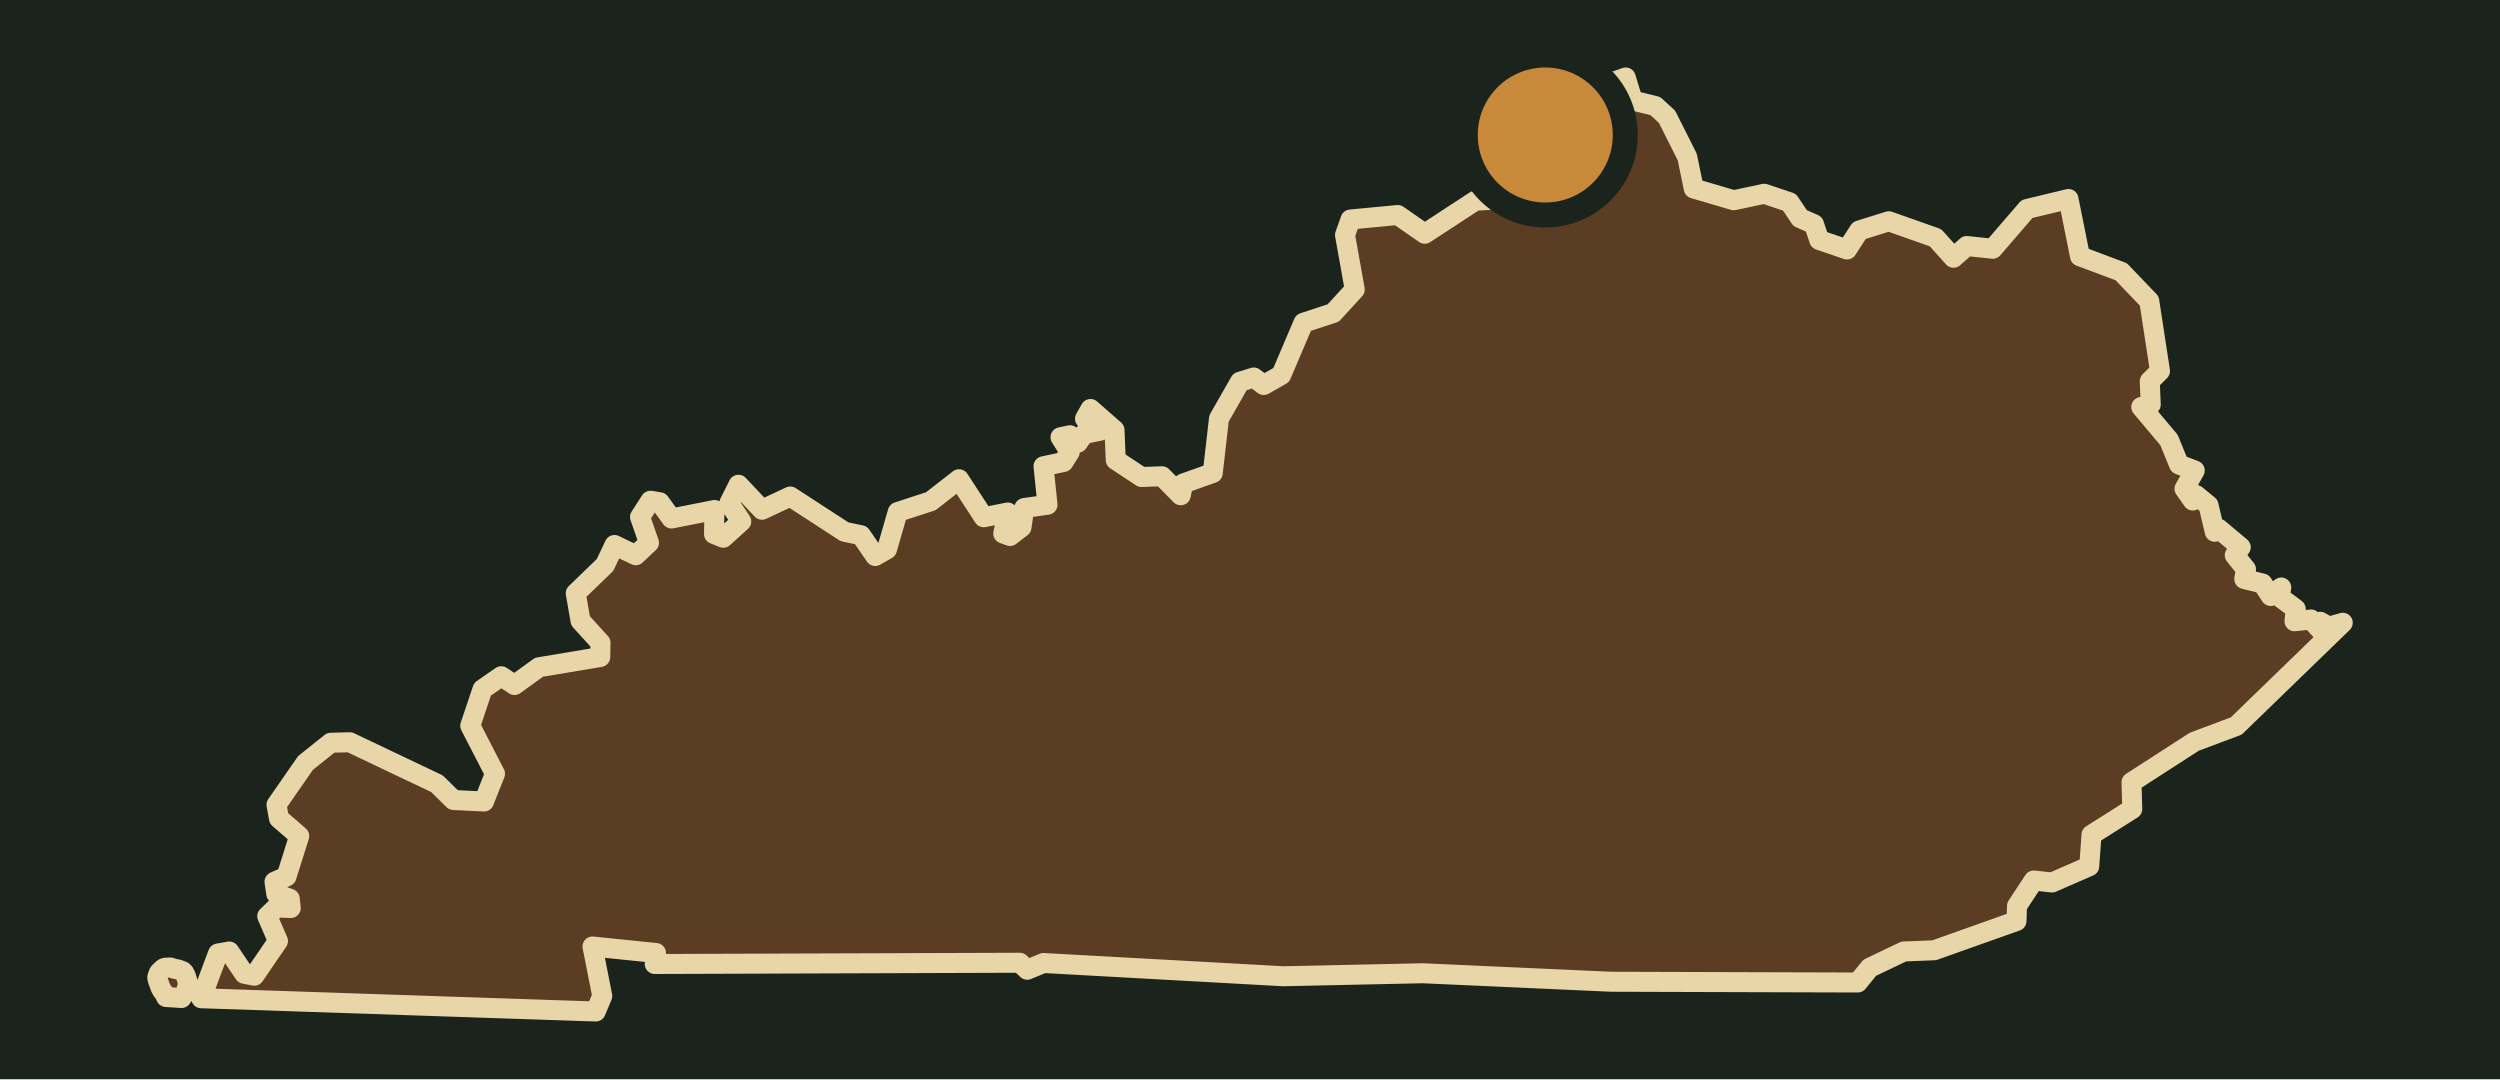
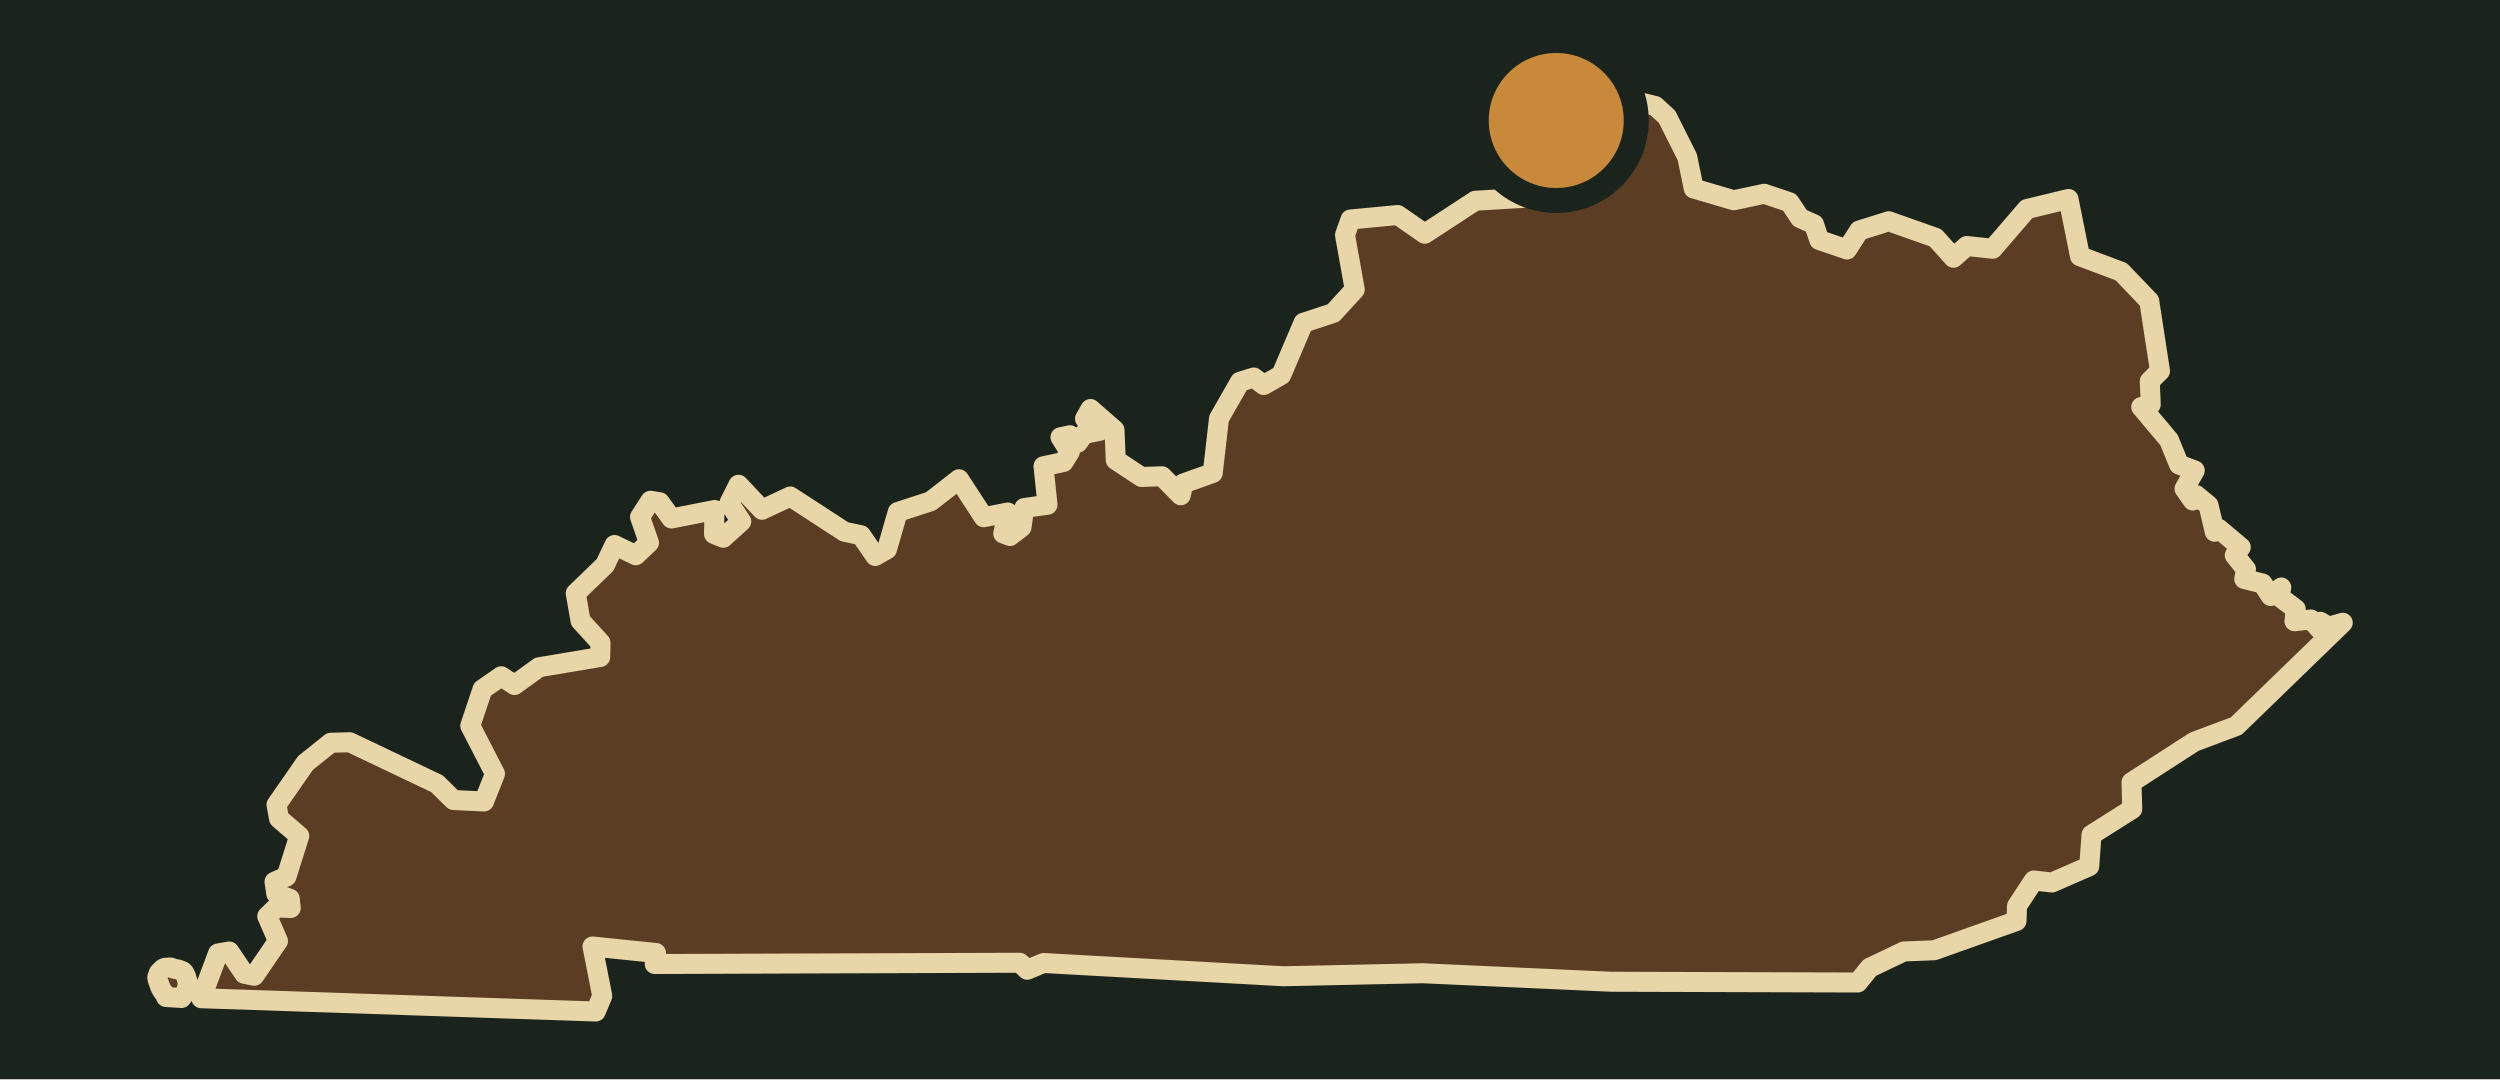
<svg xmlns="http://www.w3.org/2000/svg" viewBox="0 0 1000 431.7">
  <rect width="1000" height="431.7" fill="#1a241c" />
  <path fill="#5a3d22" stroke="#e8d5a8" stroke-width="8" stroke-linejoin="round" fill-rule="evenodd" d="M80.5 399.3L87.2 381.4L91.7 380.6L97.7 389.5L101.7 390.3L111.2 376.4L106.9 366.5L110.5 363.0L116.3 363.2L115.9 359.5L110.5 357.5L109.8 352.7L114.6 350.6L119.7 334.4L111.6 327.4L110.6 321.9L122.2 305.2L132.3 297.1L139.9 296.9L174.8 313.5L181.4 320.0L193.6 320.6L198.0 309.5L188.1 290.3L193.0 275.7L200.5 270.5L205.8 274.0L215.6 266.9L240.1 262.8L240.2 257.1L232.2 248.3L230.3 237.3L242.0 226.0L245.8 218.0L254.3 222.1L259.6 217.1L256.0 206.8L260.2 200.3L263.9 200.9L268.6 207.4L285.8 204.0L285.6 213.6L289.3 215.1L296.5 208.6L291.7 201.3L295.4 193.9L304.8 203.9L316.1 198.6L337.8 212.7L344.4 214.1L350.1 222.4L354.8 219.7L359.1 204.8L372.3 200.5L383.6 191.7L393.5 206.9L403.1 205.0L401.3 213.4L404.0 214.4L408.6 210.9L409.7 203.2L419.0 201.9L417.4 186.5L425.4 184.8L427.9 180.8L424.2 174.9L428.0 174.1L431.1 177.1L433.6 173.6L440.0 172.3L434.0 167.5L436.2 163.6L445.8 172.0L446.3 184.0L456.6 190.8L464.8 190.5L472.3 198.1L473.3 193.4L485.1 189.2L487.6 167.4L496.0 152.7L501.5 151.0L505.5 154.0L512.5 150.0L521.4 129.1L533.3 125.2L541.9 115.8L538.0 94.0L540.2 87.8L559.1 86.0L569.9 93.5L590.1 80.3L610.2 79.1L608.2 72.7L613.2 65.5L602.8 61.5L608.0 52.8L600.4 40.2L616.6 27.2L631.3 37.6L650.3 31.0L653.1 40.2L662.1 42.4L666.8 46.7L674.9 62.8L677.5 75.4L693.5 80.1L705.7 77.5L715.8 80.9L720.0 87.2L725.6 89.7L727.7 96.0L738.8 99.8L743.7 92.2L755.5 88.5L774.2 95.1L781.4 103.1L786.7 98.4L797.1 99.5L810.8 83.6L827.4 79.6L832.0 102.5L848.5 108.7L859.7 120.4L864.0 148.4L859.9 152.5L860.3 161.8L856.5 162.8L867.6 176.0L871.6 185.8L877.9 188.2L873.8 195.5L877.1 200.2L878.4 198.0L883.4 202.1L885.9 212.7L887.5 211.5L896.3 218.9L893.9 222.1L898.4 227.7L897.7 231.6L905.0 233.4L908.3 238.4L912.5 235.0L911.9 238.8L918.3 243.6L917.8 248.5L924.4 247.8L927.8 251.6L928.1 248.7L931.5 250.7L937.1 249.1L894.5 290.4L877.7 296.7L852.6 312.9L852.9 323.6L836.6 333.9L835.7 346.5L820.8 353.0L813.5 352.2L806.8 362.4L806.6 368.4L773.7 380.1L761.5 380.6L747.9 387.1L743.1 393.0L644.5 392.7L569.1 389.3L513.3 390.5L417.4 385.2L410.9 387.9L407.9 385.1L261.9 385.6L262.4 381.2L237.0 378.6L240.9 398.4L238.3 404.6L80.5 399.3ZM62.9 390.9L63.5 389.2L64.0 388.6L65.3 387.4L66.0 387.1L68.2 387.0L69.7 387.5L71.3 387.8L73.1 388.5L73.7 389.1L74.3 390.3L74.9 392.2L75.1 393.7L75.0 394.6L74.2 396.9L72.6 399.2L66.4 398.8L66.0 397.8L64.7 396.0L64.1 394.8L63.1 392.0L62.9 390.9Z" />
-   <circle cx="618.1" cy="54.0" r="32" fill="#c9893a" stroke="#1a241c" stroke-width="10" />
+   <circle cx="622.5" cy="48.2" r="32" fill="#c9893a" stroke="#1a241c" stroke-width="10" />
</svg>
